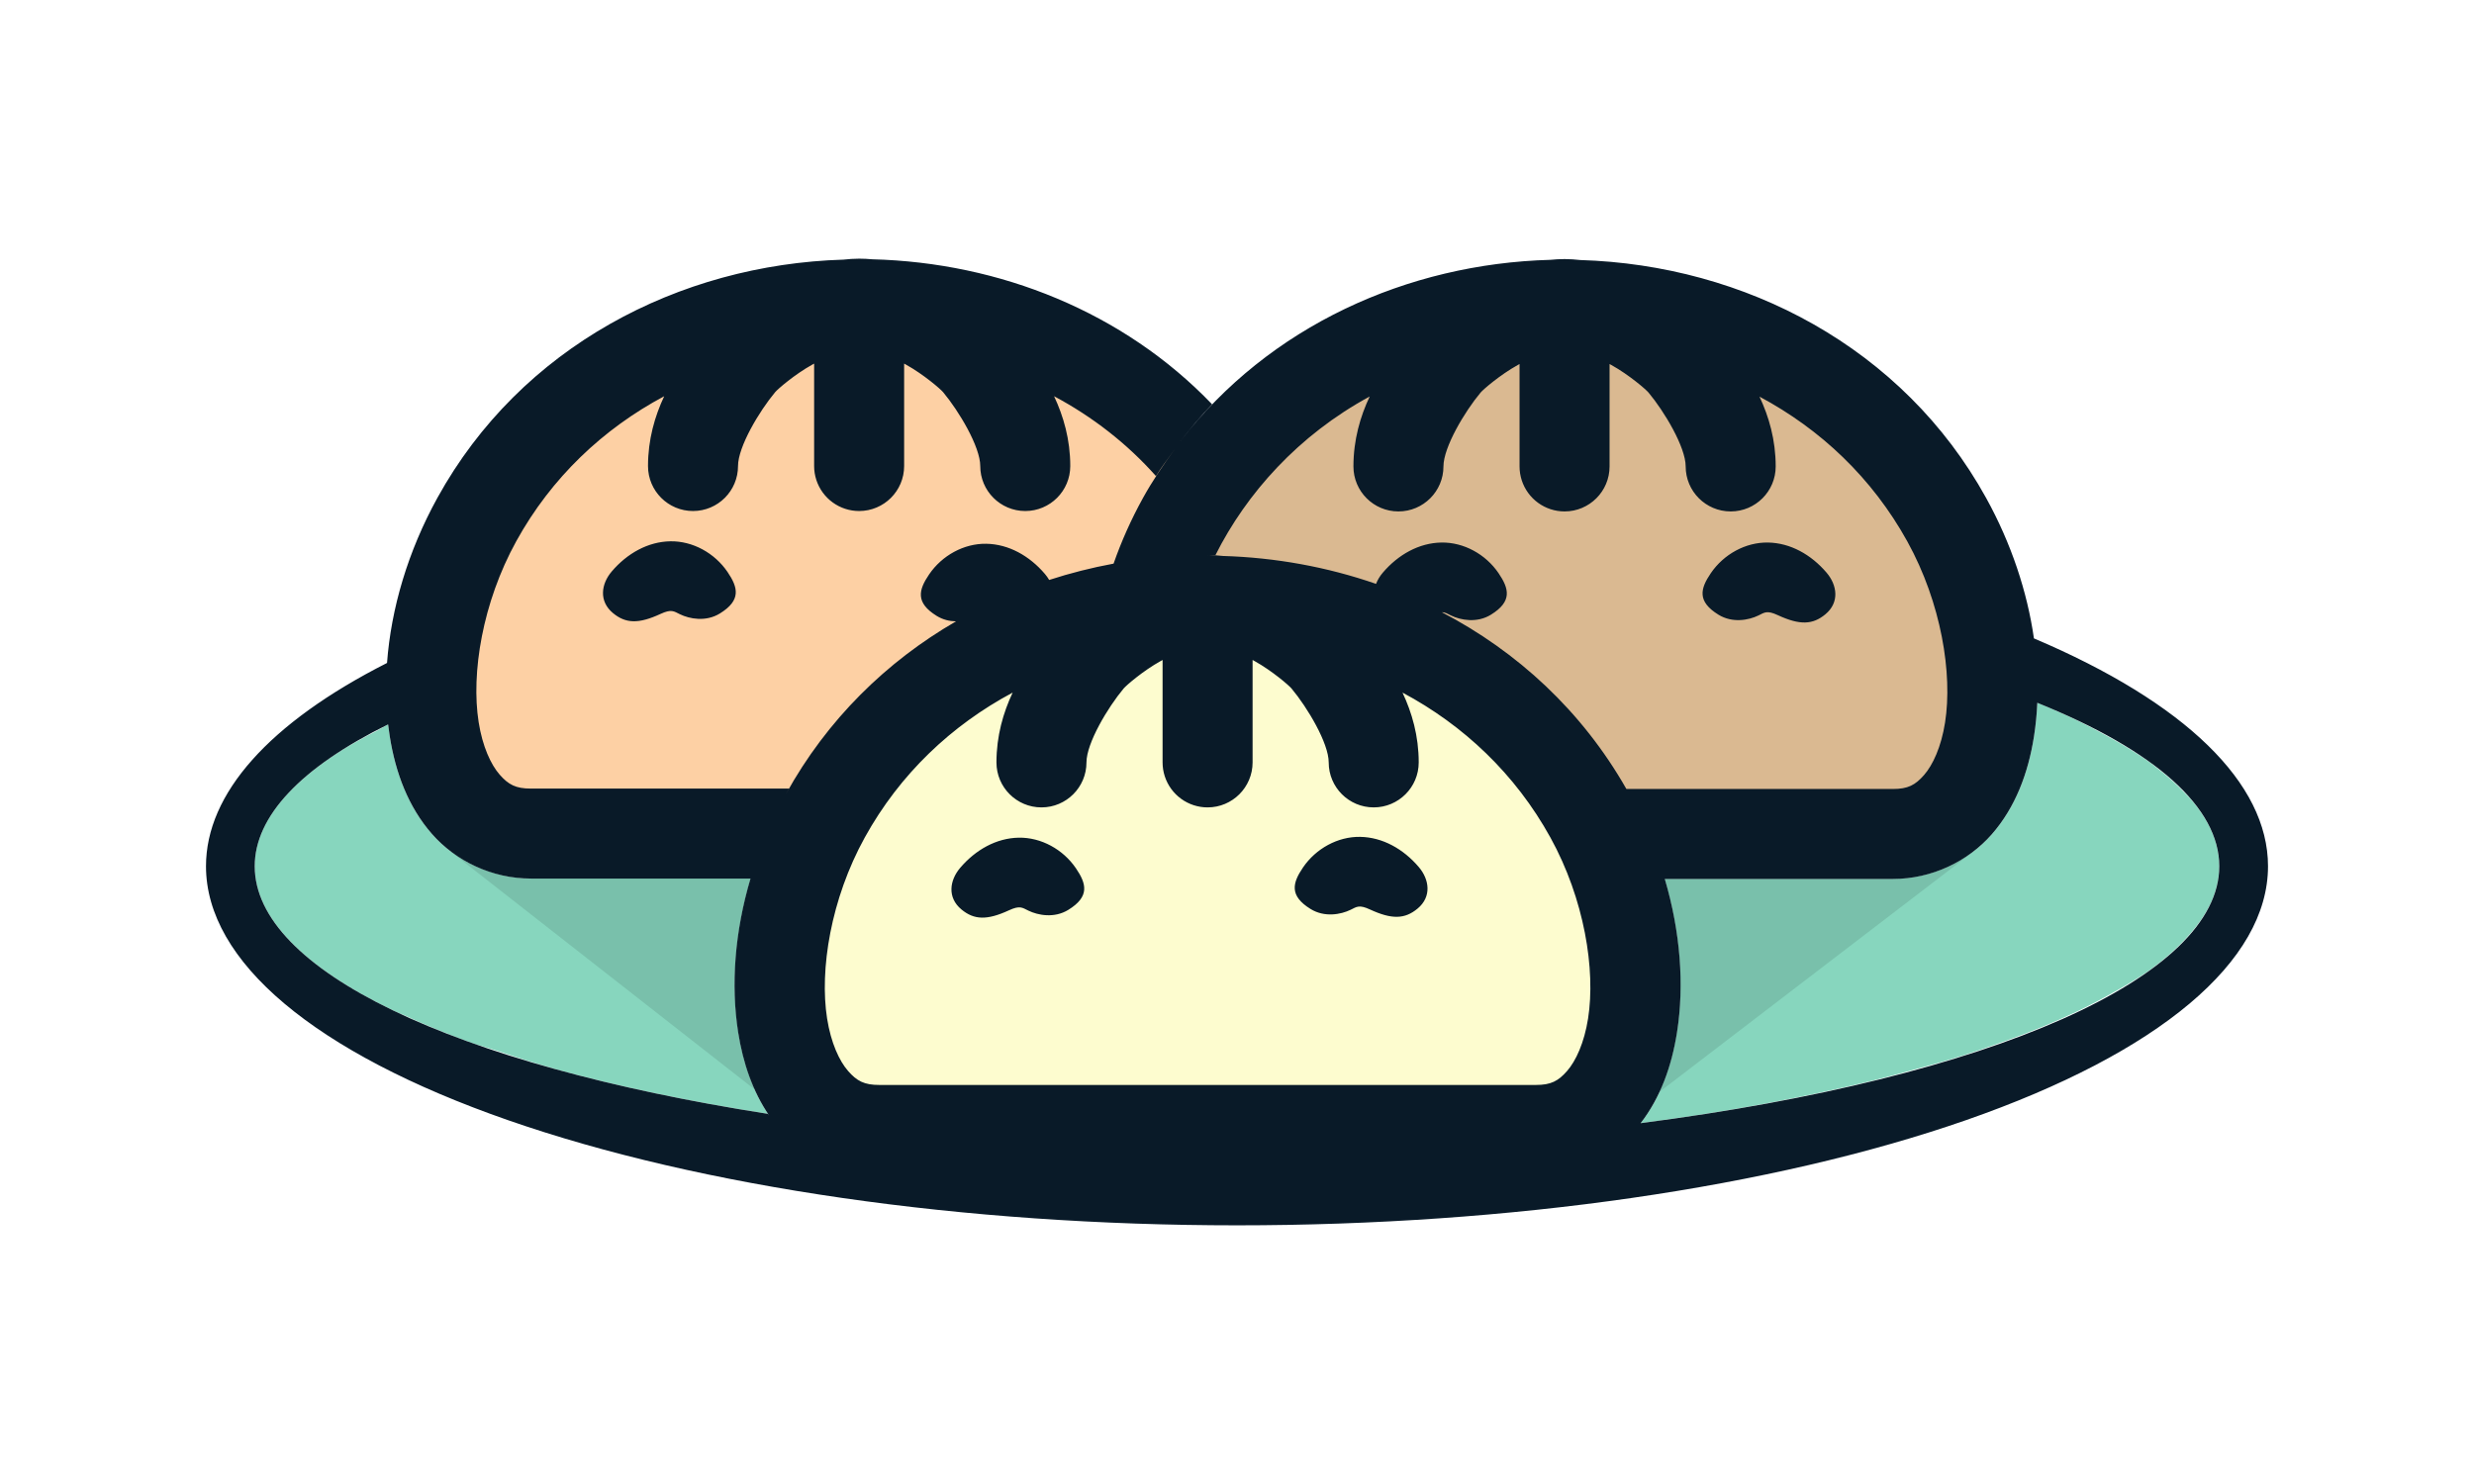
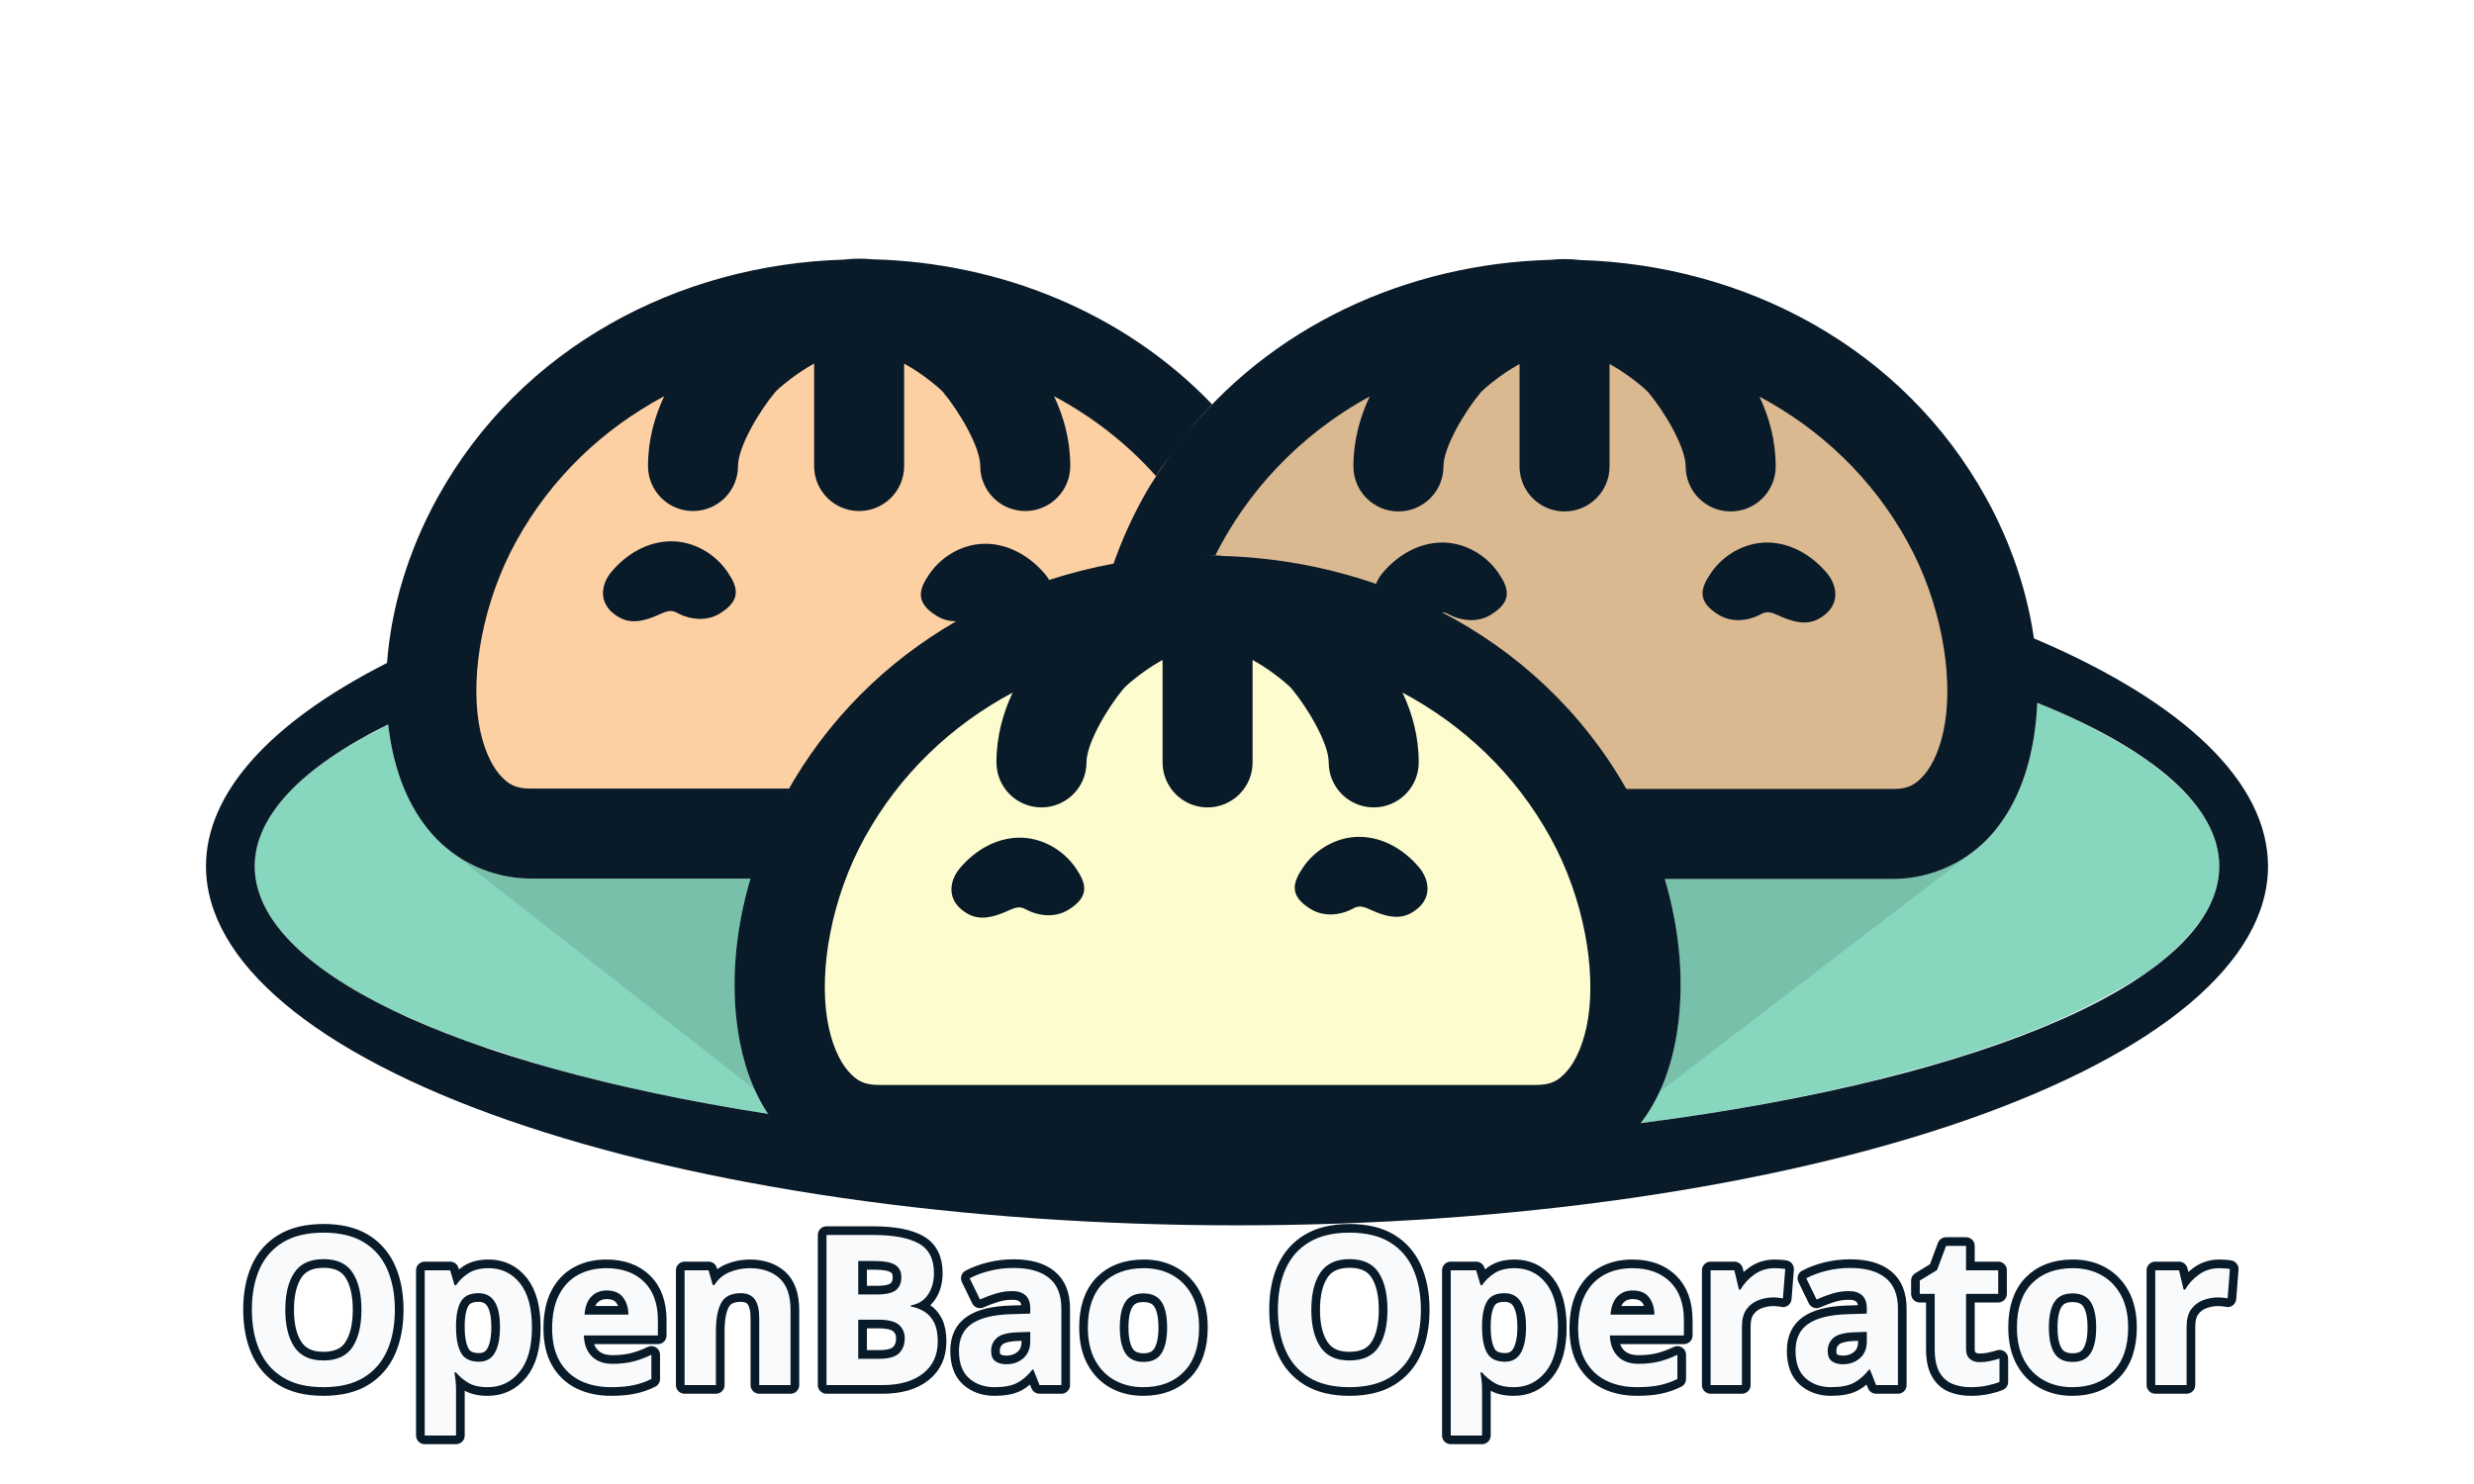
<svg xmlns="http://www.w3.org/2000/svg" version="1.1" id="svg1" width="2000" height="1200" viewBox="0 0 2000 1200" xml:space="preserve">
  <defs id="defs1">
    <clipPath clipPathUnits="userSpaceOnUse" id="clipPath23">
      <g id="use23" style="stroke-width:1.521">
        <path style="display:inline;opacity:1;fill:#87d6be;fill-opacity:1;stroke:none;stroke-width:144.464;stroke-linecap:round;stroke-linejoin:round;stroke-miterlimit:0;stroke-opacity:1" id="path73" d="M 2479.598,735.419 A 1207.552,346.581 0 0 1 1272.047,1082 1207.552,346.581 0 0 1 64.495,735.419 1207.552,346.581 0 0 1 1272.047,388.838 1207.552,346.581 0 0 1 2479.598,735.419 Z" />
      </g>
    </clipPath>
  </defs>
  <path id="path1" style="display:inline;opacity:1;fill:#87d6be;fill-opacity:1;stroke:none;stroke-width:95;stroke-linecap:round;stroke-linejoin:round;stroke-miterlimit:0;stroke-opacity:1" d="m 1646.977,568.299 c -0.402,9.289 -1.3,18.398 -2.695,27.27 -4.666,29.667 -15.032,57.292 -34.146,79.107 -19.115,21.815 -48.449,36.155 -80.147,36.086 h -184.143 c 12.617,42.748 15.903,85.665 9.854,124.131 -4.263,27.109 -13.288,52.514 -29.396,73.338 68.833,-8.904 131.036,-20.64 186.836,-34.232 9.644,-2.418 19.083,-4.902 28.309,-7.451 15.547,-4.177 30.84,-8.419 45.115,-12.924 10.084,-3.236 19.844,-6.553 29.268,-9.949 13.084,-4.637 25.648,-9.38 37.414,-14.291 8.607,-3.593 16.852,-7.256 24.727,-10.984 10.778,-5.103 20.697,-10.346 30.059,-15.682 9.031,-4.943 17.426,-9.98 25.168,-15.1 1.701,-1.178 3.514,-2.341 5.146,-3.527 10.818,-7.899 20.09,-15.965 27.773,-24.16 1.296,-1.375 2.534,-2.755 3.742,-4.139 7.554,-8.523 13.383,-17.164 17.457,-25.881 0.148,-0.326 0.294,-0.652 0.438,-0.979 4.183,-9.447 6.298,-18.96 6.334,-28.482 -0.024,-9.286 -2.026,-18.563 -5.994,-27.779 -0.121,-0.283 -0.278,-0.565 -0.402,-0.848 -3.907,-8.739 -9.576,-17.406 -16.979,-25.957 -1.117,-1.3 -2.543,-2.574 -3.74,-3.867 -6.752,-7.298 -14.764,-14.495 -24.006,-21.564 -1.638,-1.253 -3.051,-2.529 -4.766,-3.773 -9.908,-7.061 -21.041,-13.974 -33.359,-20.715 -17.148,-9.528 -36.015,-18.835 -57.865,-27.646 z M 313.744,585.777 c -2.721,1.497 -5.384,3.003 -7.988,4.518 -11.95,6.205 -23.602,12.456 -33.445,18.924 -12.181,8.005 -22.749,16.204 -31.65,24.557 -0.018,0.017 -0.042,0.034 -0.06,0.051 -17.852,16.762 -28.909,34.058 -32.949,51.547 -1.159,5.019 -1.739,10.047 -1.738,15.076 -1e-5,1.017 0.023,2.034 0.07,3.049 0.472,10.054 3.261,20.087 8.35,30.035 0.01,0.02 0.017,0.041 0.027,0.061 5.075,9.877 12.406,19.648 21.945,29.25 0.096,0.096 0.16,0.197 0.256,0.293 9.58,9.606 21.351,19.021 35.236,28.184 0.09,0.059 0.162,0.12 0.252,0.18 13.975,9.205 30.054,18.136 48.133,26.732 1.953,0.929 4.481,1.749 6.48,2.67 16.284,7.611 34.112,14.941 53.393,21.951 7.097,2.546 15.534,4.78 23.018,7.24 15.061,5.157 30.911,10.12 47.502,14.875 50.217,13.816 107.139,25.865 169.938,35.672 l 0.367,0.066 c -12.803,-19.303 -20.37,-41.866 -24.137,-65.814 -6.065,-38.566 -2.747,-81.605 9.951,-124.463 H 429.346 c -31.698,0.069 -61.032,-14.271 -80.146,-36.086 -19.115,-21.815 -29.481,-49.44 -34.146,-79.107 -0.614,-3.905 -1.081,-7.551 -1.309,-9.459 z" />
  <path id="path2" style="baseline-shift:baseline;display:inline;overflow:visible;opacity:1;vector-effect:none;fill:#79c0ab;fill-opacity:1;stroke:none;stroke-width:1;stroke-linecap:round;stroke-linejoin:round;stroke-miterlimit:0;stroke-opacity:1;enable-background:accumulate;stop-color:#000000;stop-opacity:1" d="m 1598.613,685.9 c -18.452,15.374 -42.751,24.918 -68.625,24.861 h -184.143 c 12.617,42.748 15.903,85.665 9.854,124.131 -2.654,16.873 -7.152,33.086 -14.055,47.945 l 254.475,-194.844 c 0.862,-0.66 1.694,-1.359 2.494,-2.094 z m -1236.574,0.746 c 0.748,0.696 1.526,1.36 2.33,1.99 l 124.857,97.723 120.76,94.518 c -6.437,-14.315 -10.704,-29.835 -13.244,-45.984 -6.065,-38.566 -2.747,-81.605 9.951,-124.463 H 429.346 c -25.263,0.055 -49.024,-9.043 -67.307,-23.783 z" />
  <path style="baseline-shift:baseline;display:inline;overflow:visible;opacity:1;vector-effect:none;fill:#fdd0a4;fill-opacity:1;stroke:none;stroke-width:1;stroke-linejoin:round;stroke-opacity:1;enable-background:accumulate;stop-color:#000000;stop-opacity:1" d="m 694.532,245.552 c -125.796,0 -246.467,61.147 -308.999,174.449 -62.531,113.302 -44.148,254.239 43.734,254.047 H 694.532 959.796 C 1047.679,674.24 1066.062,533.302 1003.53,420 940.999,306.699 820.328,245.552 694.532,245.552 Z" id="path3" />
  <path style="baseline-shift:baseline;display:inline;overflow:visible;opacity:1;vector-effect:none;fill:#dab991;fill-opacity:1;stroke:none;stroke-width:1;stroke-linejoin:round;stroke-opacity:1;enable-background:accumulate;stop-color:#000000;stop-opacity:1" d="m 1264.803,245.883 c -125.796,0 -246.467,61.147 -308.999,174.449 -62.531,113.302 -44.148,254.239 43.734,254.047 h 265.265 265.265 c 87.882,0.192 106.266,-140.745 43.734,-254.047 C 1511.27,307.03 1390.599,245.883 1264.803,245.883 Z" id="path4" />
  <path style="baseline-shift:baseline;display:inline;overflow:visible;opacity:1;vector-effect:none;fill:#fdfccf;fill-opacity:1;stroke:none;stroke-width:1;stroke-linejoin:round;stroke-opacity:1;enable-background:accumulate;stop-color:#000000;stop-opacity:1" d="m 976.221,485.207 c -125.796,0 -246.467,61.147 -308.999,174.449 -62.531,113.302 -44.148,254.239 43.734,254.047 h 265.265 265.265 c 87.882,0.192 106.266,-140.745 43.734,-254.047 C 1222.688,546.354 1102.017,485.207 976.221,485.207 Z" id="path5" />
  <path d="m 694.529,209.168 c -4.323,7e-5 -8.517,0.318 -12.652,0.775 -133.065,4.023 -260.916,70.565 -328.199,192.477 -23.946,43.389 -37.547,89.743 -40.799,133.67 -95.328,48.376 -146.353,105.678 -146.354,164.357 -1.9e-4,77.015 87.812,150.876 244.119,205.334 156.307,54.458 368.304,85.051 589.355,85.051 221.051,0 433.049,-30.593 589.356,-85.051 156.307,-54.458 244.119,-128.319 244.119,-205.334 -2e-4,-67.188 -66.874,-132.298 -189.225,-184.232 -5.428,-37.762 -18.294,-76.678 -38.596,-113.463 -67.287,-121.919 -195.148,-188.47 -328.221,-192.486 -4.04,-0.446 -8.14,-0.756 -12.359,-0.766 -0.091,-2.2e-4 -0.181,0 -0.272,0 -0.09,0 -0.18,-2.2e-4 -0.27,0 -3.8,0.009 -7.512,0.238 -11.166,0.604 -115.687,3.165 -227.481,53.67 -299.185,146.762 8.088,-10.501 16.589,-20.562 25.647,-29.98 C 908.38,252.401 808.257,212.291 705.176,209.674 c -3.484,-0.324 -7.029,-0.506 -10.645,-0.506 z m -36.381,84.861 v 82.812 c -2e-4,7.683 2.432,15.169 6.947,21.385 2.244,3.089 4.961,5.806 8.051,8.051 6.216,4.516 13.702,6.947 21.385,6.947 20.094,-3.6e-4 36.382,-16.289 36.383,-36.383 v -82.812 c 0.509,0.273 1.017,0.551 1.521,0.832 14.391,8.01 27.902,19.766 29.932,22.191 12.89,15.405 30.076,44.254 30.076,59.789 3.6e-4,20.094 16.29,36.384 36.385,36.383 20.094,-3.6e-4 36.382,-16.289 36.383,-36.383 0,-21.446 -5.503,-40.321 -13.092,-56.441 30.861,16.467 58.796,38.072 82.336,64.529 4.703,-7.483 9.928,-14.452 15.094,-21.477 -9.171,12.472 -17.922,25.388 -25.6,39.299 -9.555,17.314 -17.464,35.1 -23.725,53.016 -17.665,3.264 -35.069,7.671 -52.074,13.197 -0.988,-1.709 -2.159,-3.359 -3.488,-4.918 -12.445,-14.597 -29.271,-24.043 -47.344,-24.346 -18.072,-0.302 -35.816,9.475 -46.207,24.764 -8.514,12.528 -11.274,22.825 6.139,33.572 5.05,3.117 10.47,4.336 15.611,4.396 -56.172,32.485 -104.229,79.368 -137.494,139.643 0.816,-1.478 1.641,-2.95 2.475,-4.412 h -208.576 -0.078 c -12.243,0.027 -18.163,-3.178 -25.258,-11.275 -7.095,-8.097 -13.895,-22.751 -16.994,-42.457 -6.198,-39.412 2.998,-96.609 30.451,-146.352 28.372,-51.408 70.228,-90.859 119.557,-117.18 -7.589,16.121 -13.092,34.996 -13.092,56.441 3.6e-4,20.094 16.29,36.384 36.385,36.383 20.094,-3.6e-4 36.382,-16.289 36.383,-36.383 0,-15.535 17.186,-44.384 30.076,-59.789 2.029,-2.425 15.541,-14.181 29.932,-22.191 0.505,-0.281 1.012,-0.559 1.521,-0.832 z m 570.271,0.332 v 82.811 c 0,7.684 2.431,15.17 6.947,21.387 2.244,3.089 4.96,5.805 8.049,8.049 6.216,4.517 13.703,6.949 21.387,6.949 20.094,-3.6e-4 36.383,-16.29 36.383,-36.385 v -82.811 c 0.509,0.273 1.017,0.549 1.522,0.83 14.391,8.01 27.902,19.768 29.932,22.193 12.89,15.405 30.076,44.252 30.076,59.787 0,20.095 16.29,36.386 36.385,36.385 20.094,-3.6e-4 36.383,-16.29 36.383,-36.385 0,-21.446 -5.505,-40.321 -13.094,-56.441 49.329,26.322 91.186,65.774 119.559,117.182 27.453,49.743 36.649,106.939 30.451,146.352 -3.099,19.706 -9.899,34.36 -16.994,42.457 -7.095,8.097 -13.015,11.302 -25.258,11.275 h -0.08 -215.279 c -35.941,-63.198 -88.322,-111.189 -149.193,-142.945 2.71,0.028 4.554,1.258 7.42,2.652 7.738,3.766 20.942,6.34 32.285,-0.66 17.413,-10.747 14.653,-21.046 6.139,-33.574 -10.391,-15.289 -28.135,-25.064 -46.207,-24.762 -18.072,0.302 -34.898,9.748 -47.344,24.346 -2.384,2.796 -4.259,5.88 -5.482,9.082 -39.511,-13.7 -81.332,-21.297 -123.68,-22.562 -3.988,-0.436 -8.033,-0.737 -12.195,-0.748 2.019,10e-4 4.037,0.016 6.055,0.047 25.085,-49.989 67.067,-97.005 124.687,-128.262 -7.618,16.147 -13.148,35.063 -13.148,56.562 0,20.095 16.29,36.386 36.385,36.385 20.094,-3.6e-4 36.383,-16.29 36.383,-36.385 0,-15.535 17.186,-44.382 30.076,-59.787 2.029,-2.425 15.541,-14.183 29.932,-22.193 0.505,-0.281 1.012,-0.557 1.522,-0.83 z m -686.508,143.35 c -18.072,0.302 -34.9,9.75 -47.346,24.348 -8.648,10.143 -10.6,24.087 0.949,33.672 10.257,8.512 20.672,8.932 38.479,0.691 8.812,-4.078 10.699,-2.147 15.699,0.287 7.738,3.766 20.942,6.34 32.285,-0.66 17.413,-10.747 14.653,-21.046 6.139,-33.574 -10.391,-15.289 -28.133,-25.066 -46.205,-24.764 z m 887.346,0.996 c -18.072,-0.302 -35.815,9.473 -46.205,24.762 -8.514,12.528 -11.276,22.827 6.137,33.574 11.343,7.001 24.549,4.426 32.287,0.66 5,-2.434 6.888,-4.365 15.699,-0.287 17.806,8.241 28.22,7.821 38.477,-0.691 11.55,-9.585 9.597,-23.529 0.949,-33.672 -12.445,-14.597 -29.271,-24.043 -47.344,-24.346 z m -489.42,94.979 v 82.811 c -5.9e-4,7.684 2.431,15.17 6.947,21.387 2.244,3.089 4.96,5.805 8.049,8.049 6.216,4.517 13.703,6.949 21.387,6.949 20.094,-3.6e-4 36.384,-16.29 36.383,-36.385 v -82.811 c 0.509,0.273 1.017,0.549 1.522,0.83 14.391,8.01 27.902,19.768 29.932,22.193 12.89,15.405 30.076,44.252 30.076,59.787 0,20.095 16.29,36.386 36.385,36.385 20.093,-10e-4 36.382,-16.291 36.381,-36.385 0,-21.446 -5.503,-40.321 -13.092,-56.441 49.329,26.322 91.186,65.774 119.559,117.182 27.453,49.743 36.647,106.939 30.449,146.352 -3.099,19.706 -9.897,34.36 -16.992,42.457 -7.095,8.097 -13.015,11.302 -25.258,11.275 h -0.08 -265.264 -265.266 -0.08 c -12.243,0.027 -18.161,-3.178 -25.256,-11.275 -7.095,-8.097 -13.895,-22.751 -16.994,-42.457 -6.198,-39.412 2.998,-96.609 30.451,-146.352 28.372,-51.407 70.229,-90.858 119.557,-117.18 -7.589,16.121 -13.092,34.993 -13.092,56.439 -6.6e-4,20.095 16.29,36.385 36.385,36.385 20.094,-3.6e-4 36.384,-16.29 36.383,-36.385 0,-15.535 17.186,-44.382 30.076,-59.787 2.029,-2.425 15.541,-14.183 29.932,-22.193 0.505,-0.281 1.012,-0.557 1.522,-0.83 z m 707.139,34.613 c 95.692,38.592 147.112,84.783 147.111,132.15 -5e-4,89.636 -183.063,170.948 -467.785,207.781 16.109,-20.824 25.133,-46.229 29.396,-73.338 6.049,-38.466 2.764,-81.383 -9.854,-124.131 h 184.143 c 31.698,0.069 61.032,-14.271 80.147,-36.086 19.115,-21.815 29.481,-49.44 34.146,-79.107 1.395,-8.872 2.293,-17.981 2.695,-27.27 z M 313.744,585.775 c 0.227,1.908 0.694,5.555 1.309,9.461 4.666,29.667 15.032,57.292 34.146,79.107 19.115,21.815 48.448,36.155 80.146,36.086 h 177.348 c -12.698,42.858 -16.016,85.897 -9.951,124.463 3.859,24.537 11.707,47.621 25.09,67.232 -0.339,-0.496 -0.764,-0.937 -1.096,-1.438 C 365.075,860.798 205.911,783.968 205.912,700.449 c -0.001,-40.288 37.206,-79.857 107.832,-114.674 z m 785.818,90.93 c -18.072,-0.302 -35.815,9.473 -46.205,24.762 -8.514,12.528 -11.274,22.827 6.139,33.574 11.343,7 24.547,4.426 32.285,0.66 5,-2.434 6.888,-4.365 15.699,-0.287 17.806,8.241 28.222,7.821 38.478,-0.691 11.55,-9.585 9.597,-23.529 0.949,-33.672 -12.445,-14.597 -29.273,-24.043 -47.346,-24.346 z m -275.961,0.662 c -18.072,0.302 -34.9,9.75 -47.346,24.348 -8.648,10.143 -10.6,24.085 0.949,33.67 10.257,8.512 20.672,8.934 38.479,0.693 8.812,-4.078 10.699,-2.147 15.699,0.287 7.738,3.766 20.942,6.338 32.285,-0.662 17.413,-10.747 14.653,-21.044 6.139,-33.572 -10.391,-15.289 -28.133,-25.066 -46.205,-24.764 z" style="display:inline;opacity:1;fill:#091a28;fill-opacity:1;stroke:none;stroke-width:95;stroke-linecap:round;stroke-linejoin:round;stroke-miterlimit:0;stroke-opacity:1" id="path6" />
+   <text x="1000" y="1120" text-anchor="middle" style="font-size:170px;font-family:'DM Sans',sans-serif;font-weight:700;letter-spacing:1px;fill:#f8fafc;fill-opacity:1;stroke:#091a28;stroke-width:14px;stroke-linejoin:round;paint-order:stroke fill">OpenBao Operator</text>
</svg>
